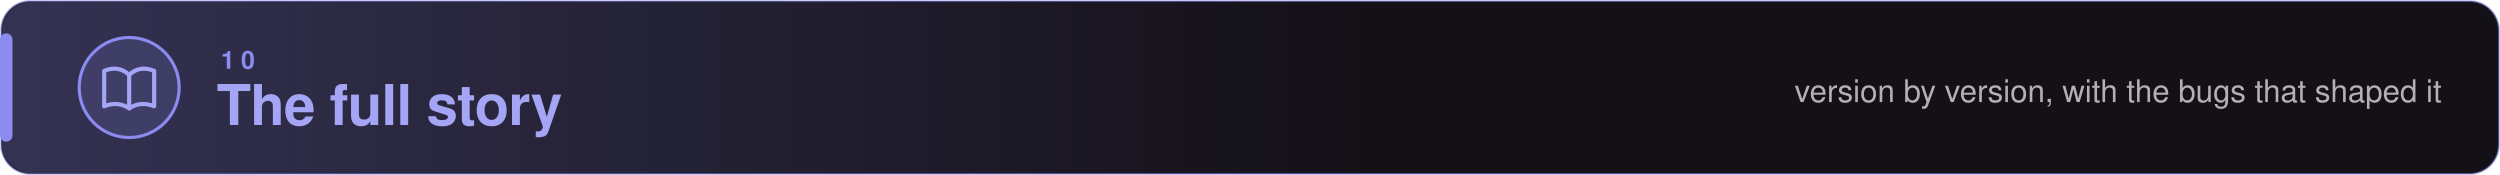
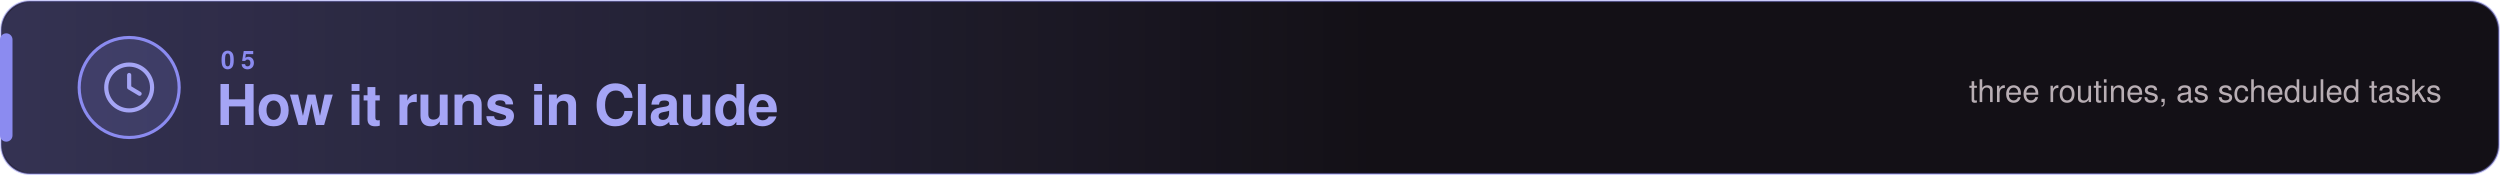
<svg xmlns="http://www.w3.org/2000/svg" width="1200" height="84" viewBox="0 0 1200 84" font-family="Segoe UI, -apple-system, Helvetica, Arial, sans-serif">
  <defs>
    <linearGradient id="g" x1="0" x2="1" y1="0" y2="0">
      <stop offset="0" stop-color="#8b8bf0" stop-opacity=".28" />
      <stop offset=".55" stop-color="#8b8bf0" stop-opacity="0" />
    </linearGradient>
  </defs>
  <rect x="0.5" y="0.5" width="1199" height="83" rx="14" fill="#131016" stroke="#8b8bf0" stroke-opacity=".45" />
  <rect x="1" y="1" width="1198" height="82" rx="14" fill="url(#g)" />
  <rect x="0" y="16" width="6" height="52" rx="3" fill="#8b8bf0" />
  <circle cx="62" cy="42" r="24" fill="#8b8bf0" fill-opacity=".16" stroke="#8b8bf0" stroke-width="1.5" />
  <g transform="translate(62 42)" fill="none" stroke="#a5a5f5" stroke-width="2" stroke-linecap="round" stroke-linejoin="round">
-     <path d="M-12 -8 C-7 -10 -3 -9 0 -6 C3 -9 7 -10 12 -8 V9 C7 7 3 8 0 10 C-3 8 -7 7 -12 9 Z" />
-     <path d="M0 -6 V10" />
+     <circle cx="0" cy="0" r="11" />
+     <path d="M0 -6 V0 L5 3" />
  </g>
-   <text x="106" y="33" fill="#8b8bf0" font-size="12" font-weight="700" letter-spacing="3">10</text>
-   <text x="104" y="60" fill="#a5a5f5" font-size="27" font-weight="700" letter-spacing="-0.3">The full story</text>
-   <text x="1172" y="49" fill="#b8aeb4" font-size="15" text-anchor="end">version by version, with the bugs that shaped it</text>
+   <text x="106" y="33" fill="#8b8bf0" font-size="12" font-weight="700" letter-spacing="3">05</text>
+   <text x="104" y="60" fill="#a5a5f5" font-size="27" font-weight="700" letter-spacing="-0.3">How it runs in Claude</text>
+   <text x="1172" y="49" fill="#b8aeb4" font-size="15" text-anchor="end">three routines, as scheduled tasks</text>
</svg>
